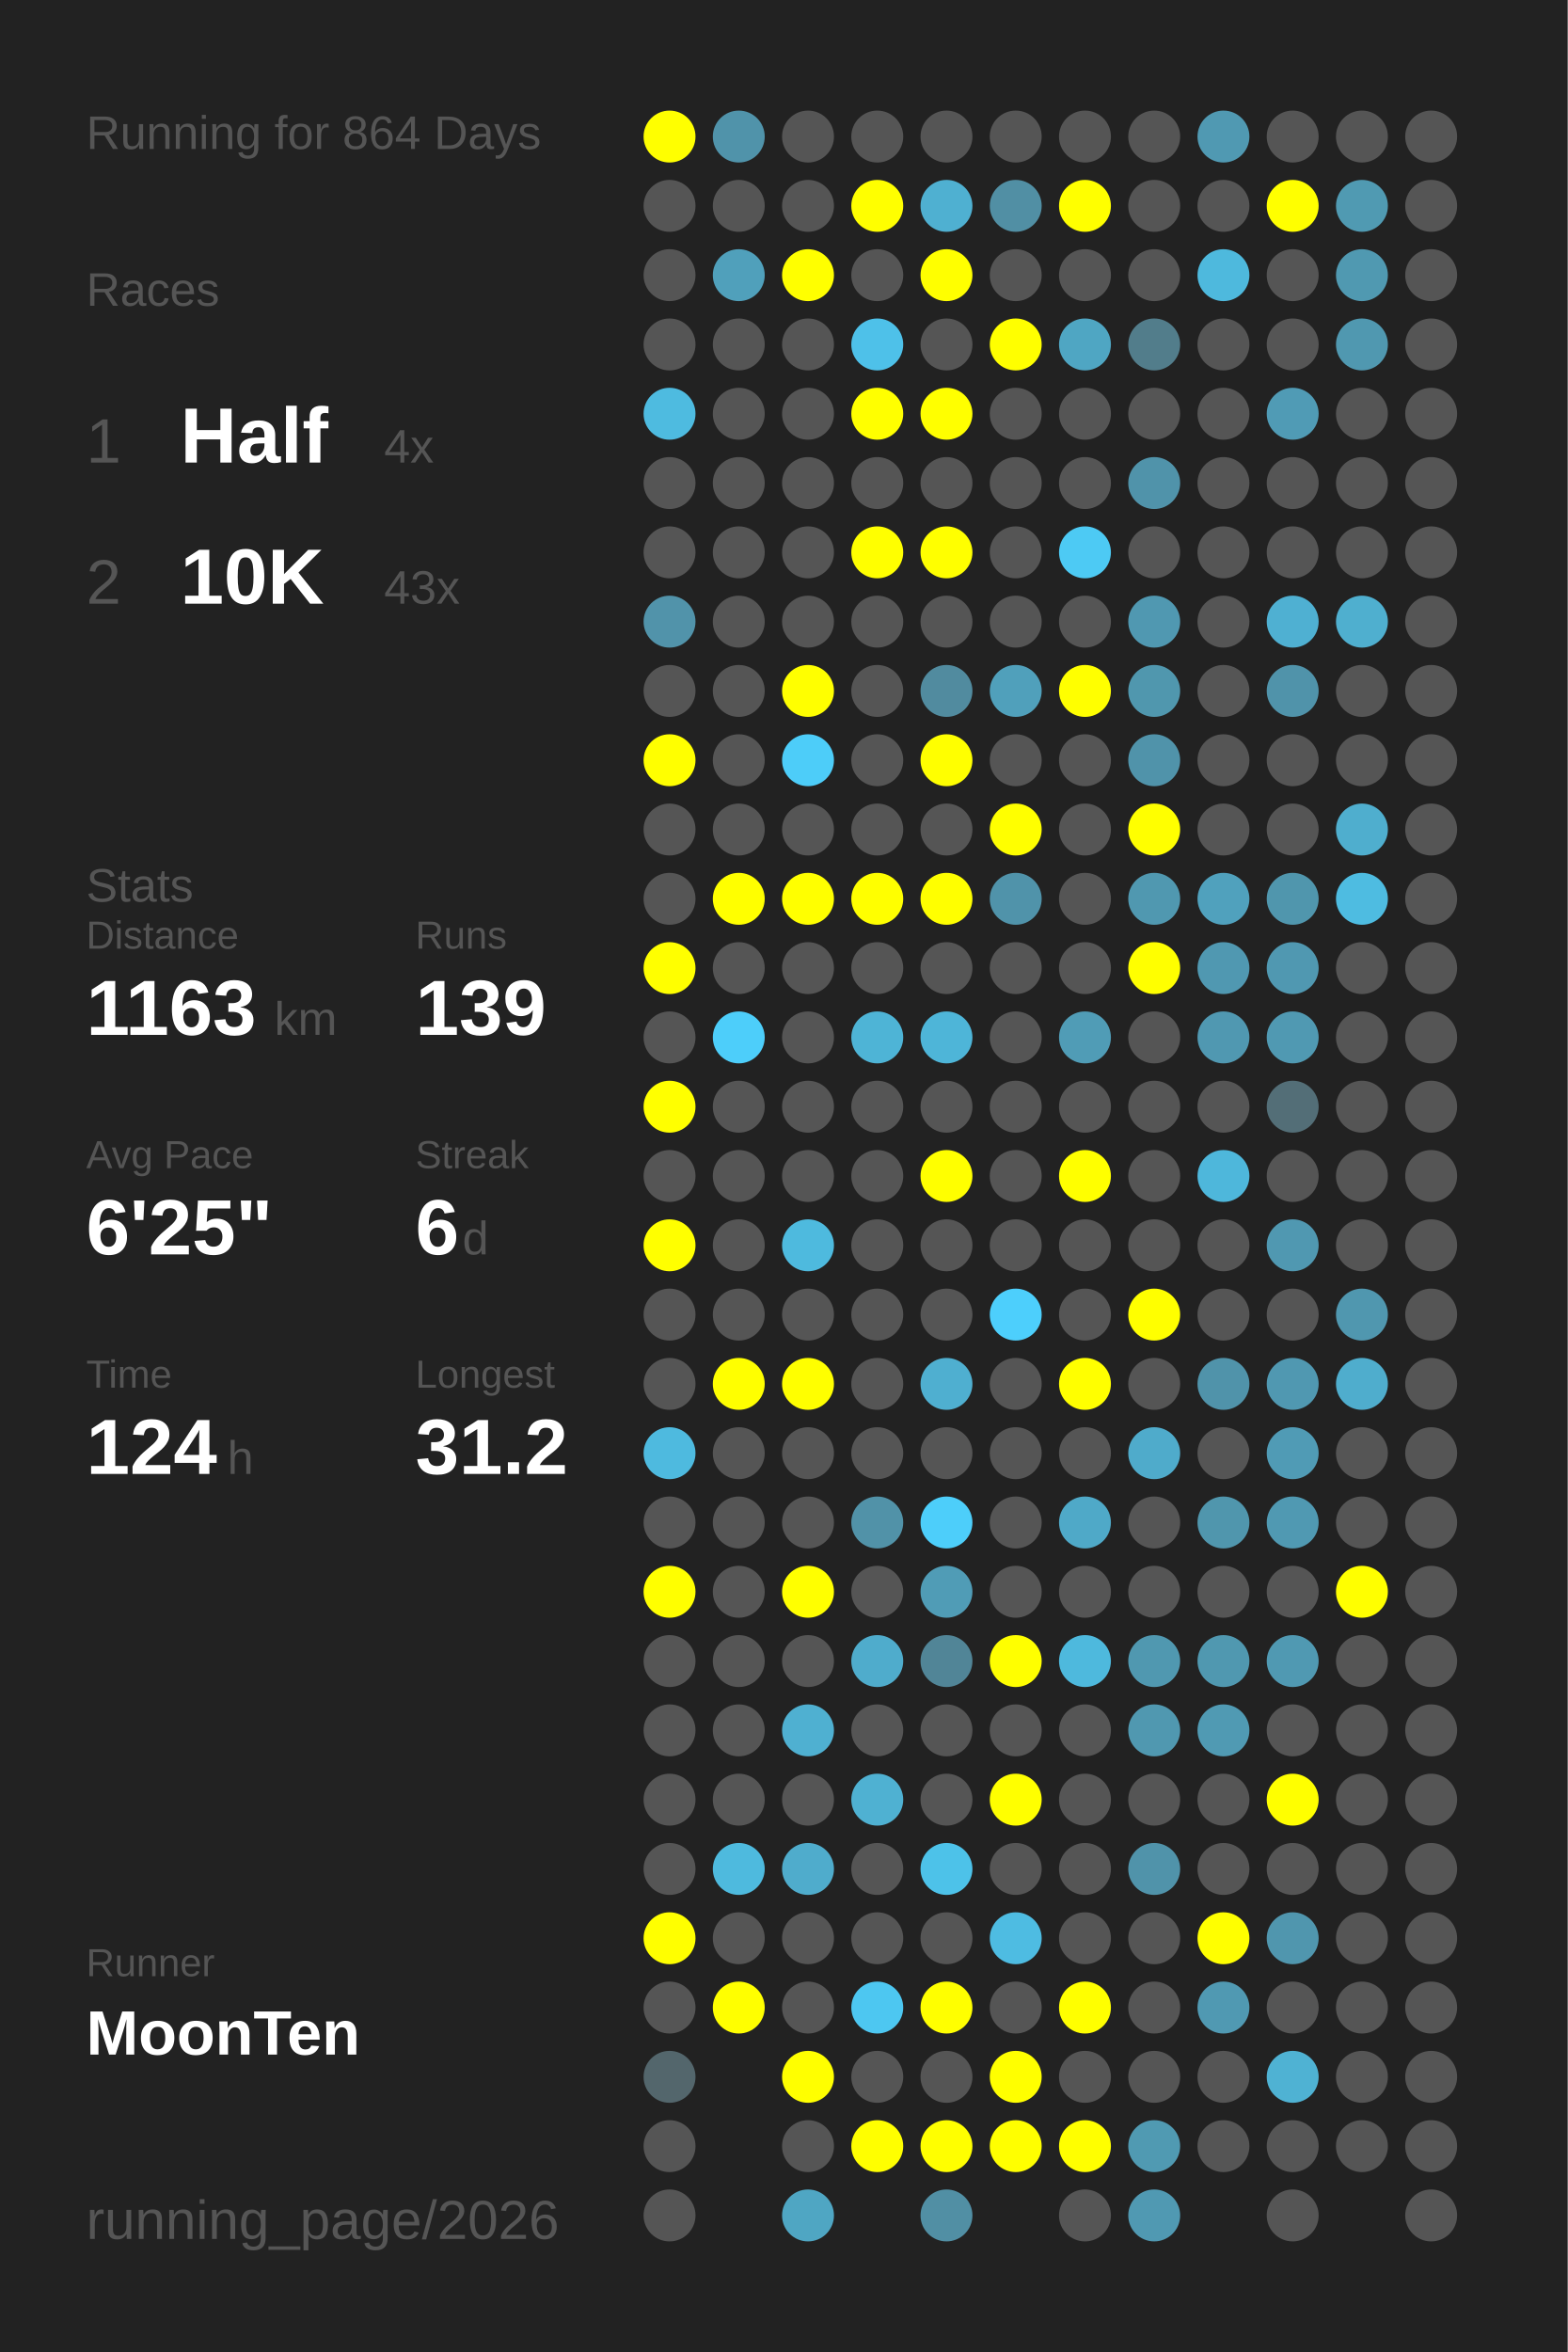
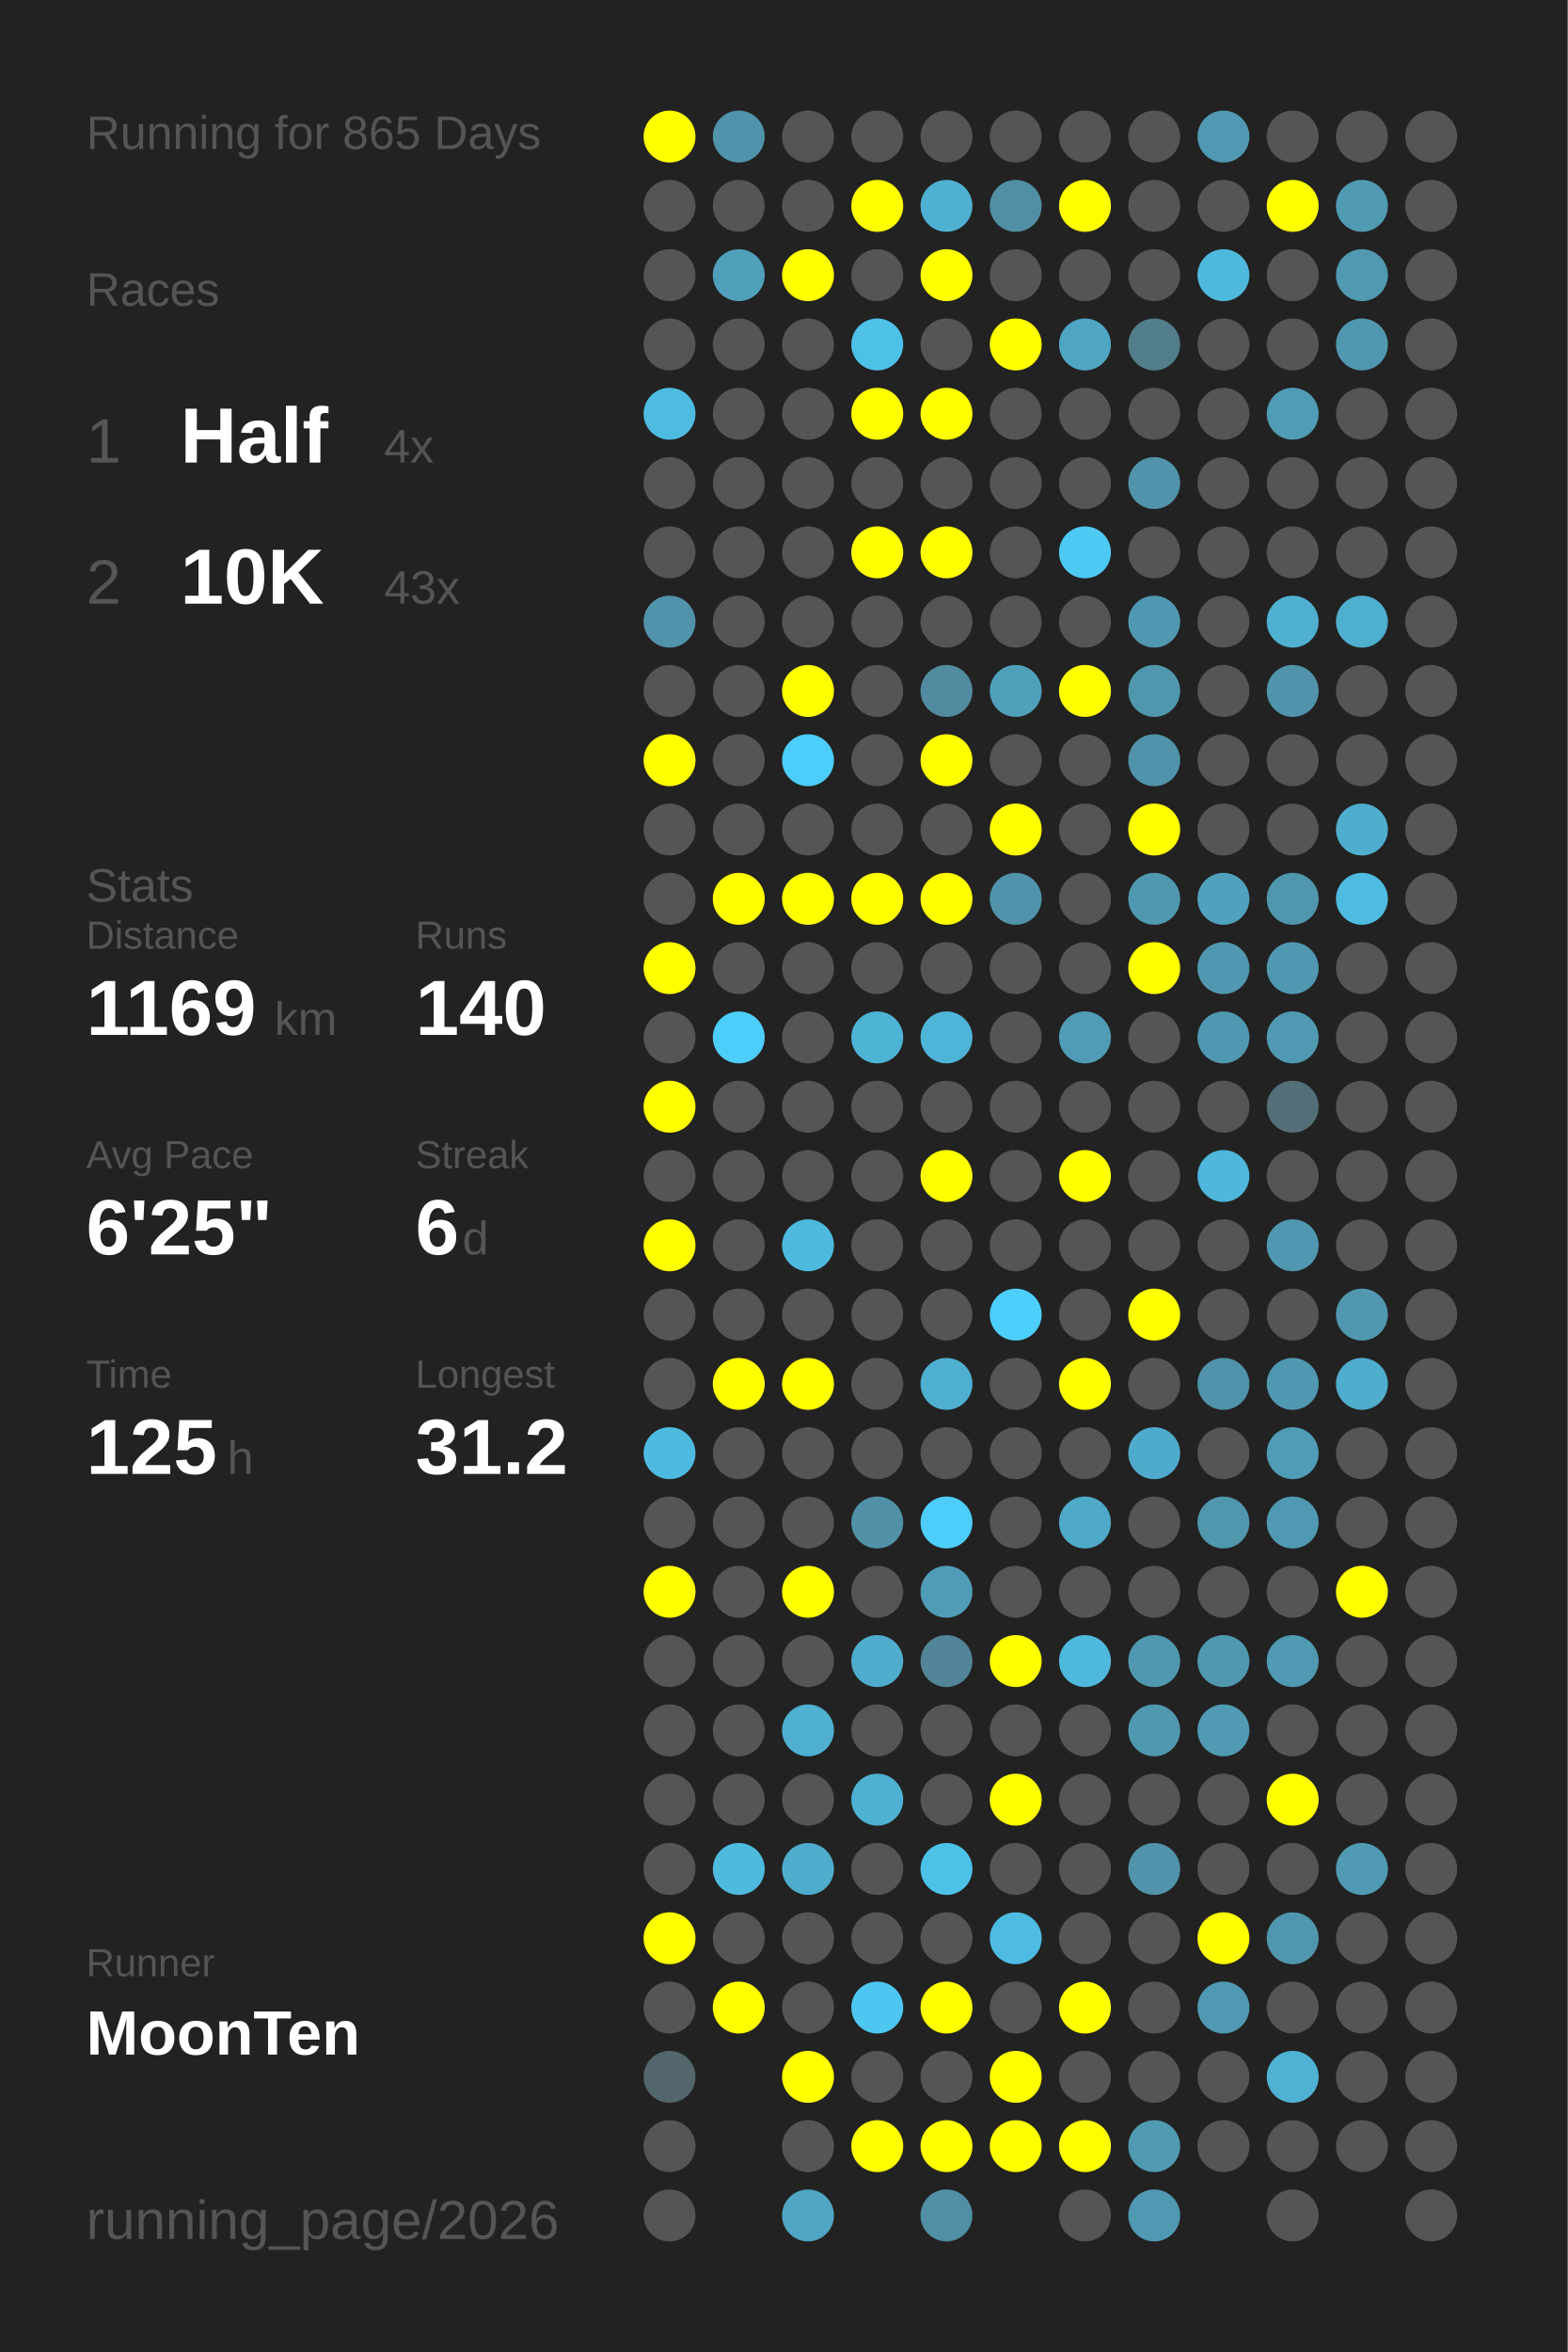
<svg xmlns="http://www.w3.org/2000/svg" baseProfile="full" height="300mm" version="1.1" viewBox="0,0,200,300" width="200mm">
  <defs />
  <rect fill="#222222" height="300" width="200" x="0" y="0" />
-   <text fill="#555555" style="font-size:6px; font-family:Arial;" x="11" y="19">Running for 864 Days</text>
+   <text fill="#555555" style="font-size:6px; font-family:Arial;" x="11" y="19">Running for 865 Days</text>
  <text fill="#555555" style="font-size:6px; font-family:Arial;" x="11" y="39">Races</text>
  <text fill="#555555" style="font-size:8px; font-family:Arial;" x="11" y="59">1</text>
  <text fill="#FFFFFF" style="font-size:10px; font-family:Arial; font-weight:bold;" x="23" y="59">Half</text>
  <text fill="#555555" style="font-size:6px; font-family:Arial;" x="49" y="59">4x</text>
  <text fill="#555555" style="font-size:8px; font-family:Arial;" x="11" y="77">2</text>
  <text fill="#FFFFFF" style="font-size:10px; font-family:Arial; font-weight:bold;" x="23" y="77">10K</text>
  <text fill="#555555" style="font-size:6px; font-family:Arial;" x="49" y="77">43x</text>
  <text fill="#555555" style="font-size:6px; font-family:Arial;" x="11" y="115">Stats</text>
  <text fill="#555555" style="font-size:5px; font-family:Arial;" x="11" y="121">Distance</text>
-   <text fill="#FFFFFF" style="font-size:10px; font-family:Arial; font-weight:bold;" x="11" y="132">1163</text>
+   <text fill="#FFFFFF" style="font-size:10px; font-family:Arial; font-weight:bold;" x="11" y="132">1169</text>
  <text fill="#555555" style="font-size:6px; font-family:Arial;" x="35" y="132">km</text>
  <text fill="#555555" style="font-size:5px; font-family:Arial;" x="53" y="121">Runs</text>
-   <text fill="#FFFFFF" style="font-size:10px; font-family:Arial; font-weight:bold;" x="53" y="132">139</text>
+   <text fill="#FFFFFF" style="font-size:10px; font-family:Arial; font-weight:bold;" x="53" y="132">140</text>
  <text fill="#555555" style="font-size:5px; font-family:Arial;" x="11" y="149">Avg Pace</text>
  <text fill="#FFFFFF" style="font-size:10px; font-family:Arial; font-weight:bold;" x="11" y="160">6'25"</text>
  <text fill="#555555" style="font-size:5px; font-family:Arial;" x="53" y="149">Streak</text>
  <text fill="#FFFFFF" style="font-size:10px; font-family:Arial; font-weight:bold;" x="53" y="160">6</text>
  <text fill="#555555" style="font-size:6px; font-family:Arial;" x="59" y="160">d</text>
  <text fill="#555555" style="font-size:5px; font-family:Arial;" x="11" y="177">Time</text>
-   <text fill="#FFFFFF" style="font-size:10px; font-family:Arial; font-weight:bold;" x="11" y="188">124</text>
+   <text fill="#FFFFFF" style="font-size:10px; font-family:Arial; font-weight:bold;" x="11" y="188">125</text>
  <text fill="#555555" style="font-size:6px; font-family:Arial;" x="29" y="188">h</text>
  <text fill="#555555" style="font-size:5px; font-family:Arial;" x="53" y="177">Longest</text>
  <text fill="#FFFFFF" style="font-size:10px; font-family:Arial; font-weight:bold;" x="53" y="188">31.2</text>
  <text fill="#555555" style="font-size:5px; font-family:Arial;" x="11" y="252.065">Runner</text>
  <text fill="#FFFFFF" style="font-size:8px; font-family:Arial; font-weight:bold;" x="11" y="262.065">MoonTen</text>
  <text fill="#555555" style="font-size:7px; font-family:Arial;" x="11" y="285.581">running_page/2026</text>
  <circle cx="85.417" cy="17.419" fill="#FFFF00" r="3.312" />
  <circle cx="85.417" cy="26.258" fill="#555555" r="3.312" />
  <circle cx="85.417" cy="35.097" fill="#555555" r="3.312" />
  <circle cx="85.417" cy="43.935" fill="#555555" r="3.312" />
  <circle cx="85.417" cy="52.774" fill="#4ebbe0" r="3.312" />
  <circle cx="85.417" cy="61.613" fill="#555555" r="3.312" />
  <circle cx="85.417" cy="70.452" fill="#555555" r="3.312" />
  <circle cx="85.417" cy="79.29" fill="#5193aa" r="3.312" />
  <circle cx="85.417" cy="88.129" fill="#555555" r="3.312" />
  <circle cx="85.417" cy="96.968" fill="#FFFF00" r="3.312" />
  <circle cx="85.417" cy="105.806" fill="#555555" r="3.312" />
  <circle cx="85.417" cy="114.645" fill="#555555" r="3.312" />
  <circle cx="85.417" cy="123.484" fill="#FFFF00" r="3.312" />
  <circle cx="85.417" cy="132.323" fill="#555555" r="3.312" />
  <circle cx="85.417" cy="141.161" fill="#FFFF00" r="3.312" />
  <circle cx="85.417" cy="150" fill="#555555" r="3.312" />
  <circle cx="85.417" cy="158.839" fill="#FFFF00" r="3.312" />
  <circle cx="85.417" cy="167.677" fill="#555555" r="3.312" />
  <circle cx="85.417" cy="176.516" fill="#555555" r="3.312" />
  <circle cx="85.417" cy="185.355" fill="#4ebadf" r="3.312" />
  <circle cx="85.417" cy="194.194" fill="#555555" r="3.312" />
  <circle cx="85.417" cy="203.032" fill="#FFFF00" r="3.312" />
  <circle cx="85.417" cy="211.871" fill="#555555" r="3.312" />
  <circle cx="85.417" cy="220.71" fill="#555555" r="3.312" />
  <circle cx="85.417" cy="229.548" fill="#555555" r="3.312" />
  <circle cx="85.417" cy="238.387" fill="#555555" r="3.312" />
  <circle cx="85.417" cy="247.226" fill="#FFFF00" r="3.312" />
  <circle cx="85.417" cy="256.065" fill="#555555" r="3.312" />
  <circle cx="85.417" cy="264.903" fill="#53666c" r="3.312" />
  <circle cx="85.417" cy="273.742" fill="#555555" r="3.312" />
  <circle cx="85.417" cy="282.581" fill="#555555" r="3.312" />
  <circle cx="94.25" cy="17.419" fill="#5093aa" r="3.312" />
  <circle cx="94.25" cy="26.258" fill="#555555" r="3.312" />
  <circle cx="94.25" cy="35.097" fill="#50a0bb" r="3.312" />
  <circle cx="94.25" cy="43.935" fill="#555555" r="3.312" />
  <circle cx="94.25" cy="52.774" fill="#555555" r="3.312" />
  <circle cx="94.25" cy="61.613" fill="#555555" r="3.312" />
  <circle cx="94.25" cy="70.452" fill="#555555" r="3.312" />
  <circle cx="94.25" cy="79.29" fill="#555555" r="3.312" />
  <circle cx="94.25" cy="88.129" fill="#555555" r="3.312" />
  <circle cx="94.25" cy="96.968" fill="#555555" r="3.312" />
  <circle cx="94.25" cy="105.806" fill="#555555" r="3.312" />
  <circle cx="94.25" cy="114.645" fill="#FFFF00" r="3.312" />
  <circle cx="94.25" cy="123.484" fill="#555555" r="3.312" />
  <circle cx="94.25" cy="132.323" fill="#4dcefa" r="3.312" />
  <circle cx="94.25" cy="141.161" fill="#555555" r="3.312" />
  <circle cx="94.25" cy="150" fill="#555555" r="3.312" />
  <circle cx="94.25" cy="158.839" fill="#555555" r="3.312" />
  <circle cx="94.25" cy="167.677" fill="#555555" r="3.312" />
  <circle cx="94.25" cy="176.516" fill="#FFFF00" r="3.312" />
  <circle cx="94.25" cy="185.355" fill="#555555" r="3.312" />
  <circle cx="94.25" cy="194.194" fill="#555555" r="3.312" />
  <circle cx="94.25" cy="203.032" fill="#555555" r="3.312" />
  <circle cx="94.25" cy="211.871" fill="#555555" r="3.312" />
  <circle cx="94.25" cy="220.71" fill="#555555" r="3.312" />
  <circle cx="94.25" cy="229.548" fill="#555555" r="3.312" />
  <circle cx="94.25" cy="238.387" fill="#4ebade" r="3.312" />
  <circle cx="94.25" cy="247.226" fill="#555555" r="3.312" />
  <circle cx="94.25" cy="256.065" fill="#FFFF00" r="3.312" />
  <circle cx="103.083" cy="17.419" fill="#555555" r="3.312" />
  <circle cx="103.083" cy="26.258" fill="#555555" r="3.312" />
  <circle cx="103.083" cy="35.097" fill="#FFFF00" r="3.312" />
  <circle cx="103.083" cy="43.935" fill="#555555" r="3.312" />
  <circle cx="103.083" cy="52.774" fill="#555555" r="3.312" />
  <circle cx="103.083" cy="61.613" fill="#555555" r="3.312" />
  <circle cx="103.083" cy="70.452" fill="#555555" r="3.312" />
  <circle cx="103.083" cy="79.29" fill="#555555" r="3.312" />
  <circle cx="103.083" cy="88.129" fill="#FFFF00" r="3.312" />
  <circle cx="103.083" cy="96.968" fill="#4dcdf9" r="3.312" />
  <circle cx="103.083" cy="105.806" fill="#555555" r="3.312" />
  <circle cx="103.083" cy="114.645" fill="#FFFF00" r="3.312" />
  <circle cx="103.083" cy="123.484" fill="#555555" r="3.312" />
  <circle cx="103.083" cy="132.323" fill="#555555" r="3.312" />
  <circle cx="103.083" cy="141.161" fill="#555555" r="3.312" />
  <circle cx="103.083" cy="150" fill="#555555" r="3.312" />
  <circle cx="103.083" cy="158.839" fill="#4ebade" r="3.312" />
  <circle cx="103.083" cy="167.677" fill="#555555" r="3.312" />
  <circle cx="103.083" cy="176.516" fill="#FFFF00" r="3.312" />
  <circle cx="103.083" cy="185.355" fill="#555555" r="3.312" />
  <circle cx="103.083" cy="194.194" fill="#555555" r="3.312" />
  <circle cx="103.083" cy="203.032" fill="#FFFF00" r="3.312" />
  <circle cx="103.083" cy="211.871" fill="#555555" r="3.312" />
  <circle cx="103.083" cy="220.71" fill="#4fb0d1" r="3.312" />
  <circle cx="103.083" cy="229.548" fill="#555555" r="3.312" />
  <circle cx="103.083" cy="238.387" fill="#4faccc" r="3.312" />
  <circle cx="103.083" cy="247.226" fill="#555555" r="3.312" />
  <circle cx="103.083" cy="256.065" fill="#555555" r="3.312" />
  <circle cx="103.083" cy="264.903" fill="#FFFF00" r="3.312" />
  <circle cx="103.083" cy="273.742" fill="#555555" r="3.312" />
  <circle cx="103.083" cy="282.581" fill="#4fa6c3" r="3.312" />
  <circle cx="111.917" cy="17.419" fill="#555555" r="3.312" />
  <circle cx="111.917" cy="26.258" fill="#FFFF00" r="3.312" />
  <circle cx="111.917" cy="35.097" fill="#555555" r="3.312" />
  <circle cx="111.917" cy="43.935" fill="#4ec1e9" r="3.312" />
  <circle cx="111.917" cy="52.774" fill="#FFFF00" r="3.312" />
  <circle cx="111.917" cy="61.613" fill="#555555" r="3.312" />
  <circle cx="111.917" cy="70.452" fill="#FFFF00" r="3.312" />
  <circle cx="111.917" cy="79.29" fill="#555555" r="3.312" />
  <circle cx="111.917" cy="88.129" fill="#555555" r="3.312" />
  <circle cx="111.917" cy="96.968" fill="#555555" r="3.312" />
  <circle cx="111.917" cy="105.806" fill="#555555" r="3.312" />
  <circle cx="111.917" cy="114.645" fill="#FFFF00" r="3.312" />
  <circle cx="111.917" cy="123.484" fill="#555555" r="3.312" />
  <circle cx="111.917" cy="132.323" fill="#4eb4d6" r="3.312" />
  <circle cx="111.917" cy="141.161" fill="#555555" r="3.312" />
  <circle cx="111.917" cy="150" fill="#555555" r="3.312" />
  <circle cx="111.917" cy="158.839" fill="#555555" r="3.312" />
  <circle cx="111.917" cy="167.677" fill="#555555" r="3.312" />
  <circle cx="111.917" cy="176.516" fill="#555555" r="3.312" />
  <circle cx="111.917" cy="185.355" fill="#555555" r="3.312" />
  <circle cx="111.917" cy="194.194" fill="#5192a8" r="3.312" />
  <circle cx="111.917" cy="203.032" fill="#555555" r="3.312" />
  <circle cx="111.917" cy="211.871" fill="#4faccc" r="3.312" />
  <circle cx="111.917" cy="220.71" fill="#555555" r="3.312" />
  <circle cx="111.917" cy="229.548" fill="#4fb1d2" r="3.312" />
  <circle cx="111.917" cy="238.387" fill="#555555" r="3.312" />
  <circle cx="111.917" cy="247.226" fill="#555555" r="3.312" />
  <circle cx="111.917" cy="256.065" fill="#4dc7f1" r="3.312" />
  <circle cx="111.917" cy="264.903" fill="#555555" r="3.312" />
  <circle cx="111.917" cy="273.742" fill="#FFFF00" r="3.312" />
  <circle cx="120.75" cy="17.419" fill="#555555" r="3.312" />
  <circle cx="120.75" cy="26.258" fill="#4fb0d1" r="3.312" />
  <circle cx="120.75" cy="35.097" fill="#FFFF00" r="3.312" />
  <circle cx="120.75" cy="43.935" fill="#555555" r="3.312" />
  <circle cx="120.75" cy="52.774" fill="#FFFF00" r="3.312" />
  <circle cx="120.75" cy="61.613" fill="#555555" r="3.312" />
  <circle cx="120.75" cy="70.452" fill="#FFFF00" r="3.312" />
  <circle cx="120.75" cy="79.29" fill="#555555" r="3.312" />
  <circle cx="120.75" cy="88.129" fill="#518b9f" r="3.312" />
  <circle cx="120.75" cy="96.968" fill="#FFFF00" r="3.312" />
  <circle cx="120.75" cy="105.806" fill="#555555" r="3.312" />
  <circle cx="120.75" cy="114.645" fill="#FFFF00" r="3.312" />
  <circle cx="120.75" cy="123.484" fill="#555555" r="3.312" />
  <circle cx="120.75" cy="132.323" fill="#4eb5d8" r="3.312" />
  <circle cx="120.75" cy="141.161" fill="#555555" r="3.312" />
  <circle cx="120.75" cy="150" fill="#FFFF00" r="3.312" />
  <circle cx="120.75" cy="158.839" fill="#555555" r="3.312" />
  <circle cx="120.75" cy="167.677" fill="#555555" r="3.312" />
  <circle cx="120.75" cy="176.516" fill="#4fafd0" r="3.312" />
  <circle cx="120.75" cy="185.355" fill="#555555" r="3.312" />
  <circle cx="120.75" cy="194.194" fill="#4dcefa" r="3.312" />
  <circle cx="120.75" cy="203.032" fill="#509cb6" r="3.312" />
  <circle cx="120.75" cy="211.871" fill="#518597" r="3.312" />
  <circle cx="120.75" cy="220.71" fill="#555555" r="3.312" />
  <circle cx="120.75" cy="229.548" fill="#555555" r="3.312" />
  <circle cx="120.75" cy="238.387" fill="#4dc2e9" r="3.312" />
  <circle cx="120.75" cy="247.226" fill="#555555" r="3.312" />
  <circle cx="120.75" cy="256.065" fill="#FFFF00" r="3.312" />
  <circle cx="120.75" cy="264.903" fill="#555555" r="3.312" />
  <circle cx="120.75" cy="273.742" fill="#FFFF00" r="3.312" />
  <circle cx="120.75" cy="282.581" fill="#518fa4" r="3.312" />
  <circle cx="129.583" cy="17.419" fill="#555555" r="3.312" />
  <circle cx="129.583" cy="26.258" fill="#518fa4" r="3.312" />
  <circle cx="129.583" cy="35.097" fill="#555555" r="3.312" />
  <circle cx="129.583" cy="43.935" fill="#FFFF00" r="3.312" />
  <circle cx="129.583" cy="52.774" fill="#555555" r="3.312" />
  <circle cx="129.583" cy="61.613" fill="#555555" r="3.312" />
  <circle cx="129.583" cy="70.452" fill="#555555" r="3.312" />
  <circle cx="129.583" cy="79.29" fill="#555555" r="3.312" />
  <circle cx="129.583" cy="88.129" fill="#50a0bb" r="3.312" />
  <circle cx="129.583" cy="96.968" fill="#555555" r="3.312" />
  <circle cx="129.583" cy="105.806" fill="#FFFF00" r="3.312" />
  <circle cx="129.583" cy="114.645" fill="#5093aa" r="3.312" />
  <circle cx="129.583" cy="123.484" fill="#555555" r="3.312" />
  <circle cx="129.583" cy="132.323" fill="#555555" r="3.312" />
  <circle cx="129.583" cy="141.161" fill="#555555" r="3.312" />
  <circle cx="129.583" cy="150" fill="#555555" r="3.312" />
  <circle cx="129.583" cy="158.839" fill="#555555" r="3.312" />
  <circle cx="129.583" cy="167.677" fill="#4dcffc" r="3.312" />
  <circle cx="129.583" cy="176.516" fill="#555555" r="3.312" />
  <circle cx="129.583" cy="185.355" fill="#555555" r="3.312" />
  <circle cx="129.583" cy="194.194" fill="#555555" r="3.312" />
  <circle cx="129.583" cy="203.032" fill="#555555" r="3.312" />
  <circle cx="129.583" cy="211.871" fill="#FFFF00" r="3.312" />
  <circle cx="129.583" cy="220.71" fill="#555555" r="3.312" />
  <circle cx="129.583" cy="229.548" fill="#FFFF00" r="3.312" />
  <circle cx="129.583" cy="238.387" fill="#555555" r="3.312" />
  <circle cx="129.583" cy="247.226" fill="#4ebce2" r="3.312" />
  <circle cx="129.583" cy="256.065" fill="#555555" r="3.312" />
  <circle cx="129.583" cy="264.903" fill="#FFFF00" r="3.312" />
  <circle cx="129.583" cy="273.742" fill="#FFFF00" r="3.312" />
  <circle cx="138.417" cy="17.419" fill="#555555" r="3.312" />
  <circle cx="138.417" cy="26.258" fill="#FFFF00" r="3.312" />
  <circle cx="138.417" cy="35.097" fill="#555555" r="3.312" />
  <circle cx="138.417" cy="43.935" fill="#4fa6c3" r="3.312" />
  <circle cx="138.417" cy="52.774" fill="#555555" r="3.312" />
  <circle cx="138.417" cy="61.613" fill="#555555" r="3.312" />
  <circle cx="138.417" cy="70.452" fill="#4dcaf4" r="3.312" />
  <circle cx="138.417" cy="79.29" fill="#555555" r="3.312" />
  <circle cx="138.417" cy="88.129" fill="#FFFF00" r="3.312" />
  <circle cx="138.417" cy="96.968" fill="#555555" r="3.312" />
  <circle cx="138.417" cy="105.806" fill="#555555" r="3.312" />
  <circle cx="138.417" cy="114.645" fill="#555555" r="3.312" />
  <circle cx="138.417" cy="123.484" fill="#555555" r="3.312" />
  <circle cx="138.417" cy="132.323" fill="#509cb6" r="3.312" />
  <circle cx="138.417" cy="141.161" fill="#555555" r="3.312" />
  <circle cx="138.417" cy="150" fill="#FFFF00" r="3.312" />
  <circle cx="138.417" cy="158.839" fill="#555555" r="3.312" />
  <circle cx="138.417" cy="167.677" fill="#555555" r="3.312" />
  <circle cx="138.417" cy="176.516" fill="#FFFF00" r="3.312" />
  <circle cx="138.417" cy="185.355" fill="#555555" r="3.312" />
  <circle cx="138.417" cy="194.194" fill="#4fa9c8" r="3.312" />
  <circle cx="138.417" cy="203.032" fill="#555555" r="3.312" />
  <circle cx="138.417" cy="211.871" fill="#4eb9dd" r="3.312" />
  <circle cx="138.417" cy="220.71" fill="#555555" r="3.312" />
  <circle cx="138.417" cy="229.548" fill="#555555" r="3.312" />
  <circle cx="138.417" cy="238.387" fill="#555555" r="3.312" />
  <circle cx="138.417" cy="247.226" fill="#555555" r="3.312" />
  <circle cx="138.417" cy="256.065" fill="#FFFF00" r="3.312" />
  <circle cx="138.417" cy="264.903" fill="#555555" r="3.312" />
  <circle cx="138.417" cy="273.742" fill="#FFFF00" r="3.312" />
  <circle cx="138.417" cy="282.581" fill="#555555" r="3.312" />
  <circle cx="147.25" cy="17.419" fill="#555555" r="3.312" />
  <circle cx="147.25" cy="26.258" fill="#555555" r="3.312" />
  <circle cx="147.25" cy="35.097" fill="#555555" r="3.312" />
  <circle cx="147.25" cy="43.935" fill="#527d8b" r="3.312" />
  <circle cx="147.25" cy="52.774" fill="#555555" r="3.312" />
  <circle cx="147.25" cy="61.613" fill="#5093aa" r="3.312" />
  <circle cx="147.25" cy="70.452" fill="#555555" r="3.312" />
  <circle cx="147.25" cy="79.29" fill="#5098b1" r="3.312" />
  <circle cx="147.25" cy="88.129" fill="#5097ae" r="3.312" />
  <circle cx="147.25" cy="96.968" fill="#5093aa" r="3.312" />
  <circle cx="147.25" cy="105.806" fill="#FFFF00" r="3.312" />
  <circle cx="147.25" cy="114.645" fill="#5098b0" r="3.312" />
  <circle cx="147.25" cy="123.484" fill="#FFFF00" r="3.312" />
  <circle cx="147.25" cy="132.323" fill="#555555" r="3.312" />
  <circle cx="147.25" cy="141.161" fill="#555555" r="3.312" />
  <circle cx="147.25" cy="150" fill="#555555" r="3.312" />
  <circle cx="147.25" cy="158.839" fill="#555555" r="3.312" />
  <circle cx="147.25" cy="167.677" fill="#FFFF00" r="3.312" />
  <circle cx="147.25" cy="176.516" fill="#555555" r="3.312" />
  <circle cx="147.25" cy="185.355" fill="#4fabcb" r="3.312" />
  <circle cx="147.25" cy="194.194" fill="#555555" r="3.312" />
  <circle cx="147.25" cy="203.032" fill="#555555" r="3.312" />
  <circle cx="147.25" cy="211.871" fill="#5098b0" r="3.312" />
  <circle cx="147.25" cy="220.71" fill="#5098b0" r="3.312" />
  <circle cx="147.25" cy="229.548" fill="#555555" r="3.312" />
  <circle cx="147.25" cy="238.387" fill="#5093aa" r="3.312" />
  <circle cx="147.25" cy="247.226" fill="#555555" r="3.312" />
  <circle cx="147.25" cy="256.065" fill="#555555" r="3.312" />
  <circle cx="147.25" cy="264.903" fill="#555555" r="3.312" />
  <circle cx="147.25" cy="273.742" fill="#509ab2" r="3.312" />
  <circle cx="147.25" cy="282.581" fill="#5099b2" r="3.312" />
  <circle cx="156.083" cy="17.419" fill="#5099b2" r="3.312" />
  <circle cx="156.083" cy="26.258" fill="#555555" r="3.312" />
  <circle cx="156.083" cy="35.097" fill="#4eb9dd" r="3.312" />
  <circle cx="156.083" cy="43.935" fill="#555555" r="3.312" />
  <circle cx="156.083" cy="52.774" fill="#555555" r="3.312" />
  <circle cx="156.083" cy="61.613" fill="#555555" r="3.312" />
  <circle cx="156.083" cy="70.452" fill="#555555" r="3.312" />
  <circle cx="156.083" cy="79.29" fill="#555555" r="3.312" />
  <circle cx="156.083" cy="88.129" fill="#555555" r="3.312" />
  <circle cx="156.083" cy="96.968" fill="#555555" r="3.312" />
  <circle cx="156.083" cy="105.806" fill="#555555" r="3.312" />
  <circle cx="156.083" cy="114.645" fill="#50a1bd" r="3.312" />
  <circle cx="156.083" cy="123.484" fill="#5098b1" r="3.312" />
  <circle cx="156.083" cy="132.323" fill="#5098b1" r="3.312" />
  <circle cx="156.083" cy="141.161" fill="#555555" r="3.312" />
  <circle cx="156.083" cy="150" fill="#4eb7db" r="3.312" />
  <circle cx="156.083" cy="158.839" fill="#555555" r="3.312" />
  <circle cx="156.083" cy="167.677" fill="#555555" r="3.312" />
  <circle cx="156.083" cy="176.516" fill="#5093aa" r="3.312" />
  <circle cx="156.083" cy="185.355" fill="#555555" r="3.312" />
  <circle cx="156.083" cy="194.194" fill="#5096ad" r="3.312" />
  <circle cx="156.083" cy="203.032" fill="#555555" r="3.312" />
  <circle cx="156.083" cy="211.871" fill="#5098b0" r="3.312" />
  <circle cx="156.083" cy="220.71" fill="#509ab3" r="3.312" />
  <circle cx="156.083" cy="229.548" fill="#555555" r="3.312" />
  <circle cx="156.083" cy="238.387" fill="#555555" r="3.312" />
  <circle cx="156.083" cy="247.226" fill="#FFFF00" r="3.312" />
  <circle cx="156.083" cy="256.065" fill="#5099b2" r="3.312" />
  <circle cx="156.083" cy="264.903" fill="#555555" r="3.312" />
  <circle cx="156.083" cy="273.742" fill="#555555" r="3.312" />
  <circle cx="164.917" cy="17.419" fill="#555555" r="3.312" />
  <circle cx="164.917" cy="26.258" fill="#FFFF00" r="3.312" />
  <circle cx="164.917" cy="35.097" fill="#555555" r="3.312" />
  <circle cx="164.917" cy="43.935" fill="#555555" r="3.312" />
  <circle cx="164.917" cy="52.774" fill="#509bb5" r="3.312" />
  <circle cx="164.917" cy="61.613" fill="#555555" r="3.312" />
  <circle cx="164.917" cy="70.452" fill="#555555" r="3.312" />
  <circle cx="164.917" cy="79.29" fill="#4fb0d2" r="3.312" />
  <circle cx="164.917" cy="88.129" fill="#5093aa" r="3.312" />
  <circle cx="164.917" cy="96.968" fill="#555555" r="3.312" />
  <circle cx="164.917" cy="105.806" fill="#555555" r="3.312" />
  <circle cx="164.917" cy="114.645" fill="#5096ad" r="3.312" />
  <circle cx="164.917" cy="123.484" fill="#5098b1" r="3.312" />
  <circle cx="164.917" cy="132.323" fill="#5099b2" r="3.312" />
  <circle cx="164.917" cy="141.161" fill="#536e77" r="3.312" />
  <circle cx="164.917" cy="150" fill="#555555" r="3.312" />
  <circle cx="164.917" cy="158.839" fill="#5098b1" r="3.312" />
  <circle cx="164.917" cy="167.677" fill="#555555" r="3.312" />
  <circle cx="164.917" cy="176.516" fill="#5098b1" r="3.312" />
  <circle cx="164.917" cy="185.355" fill="#509bb5" r="3.312" />
  <circle cx="164.917" cy="194.194" fill="#5099b2" r="3.312" />
  <circle cx="164.917" cy="203.032" fill="#555555" r="3.312" />
  <circle cx="164.917" cy="211.871" fill="#5099b2" r="3.312" />
  <circle cx="164.917" cy="220.71" fill="#555555" r="3.312" />
  <circle cx="164.917" cy="229.548" fill="#FFFF00" r="3.312" />
  <circle cx="164.917" cy="238.387" fill="#555555" r="3.312" />
  <circle cx="164.917" cy="247.226" fill="#5096ae" r="3.312" />
  <circle cx="164.917" cy="256.065" fill="#555555" r="3.312" />
  <circle cx="164.917" cy="264.903" fill="#4fb2d3" r="3.312" />
  <circle cx="164.917" cy="273.742" fill="#555555" r="3.312" />
  <circle cx="164.917" cy="282.581" fill="#555555" r="3.312" />
  <circle cx="173.75" cy="17.419" fill="#555555" r="3.312" />
  <circle cx="173.75" cy="26.258" fill="#509ab2" r="3.312" />
  <circle cx="173.75" cy="35.097" fill="#5099b1" r="3.312" />
  <circle cx="173.75" cy="43.935" fill="#5098b0" r="3.312" />
  <circle cx="173.75" cy="52.774" fill="#555555" r="3.312" />
  <circle cx="173.75" cy="61.613" fill="#555555" r="3.312" />
  <circle cx="173.75" cy="70.452" fill="#555555" r="3.312" />
  <circle cx="173.75" cy="79.29" fill="#4fafcf" r="3.312" />
  <circle cx="173.75" cy="88.129" fill="#555555" r="3.312" />
  <circle cx="173.75" cy="96.968" fill="#555555" r="3.312" />
  <circle cx="173.75" cy="105.806" fill="#4faece" r="3.312" />
  <circle cx="173.75" cy="114.645" fill="#4ebce1" r="3.312" />
  <circle cx="173.75" cy="123.484" fill="#555555" r="3.312" />
  <circle cx="173.75" cy="132.323" fill="#555555" r="3.312" />
  <circle cx="173.75" cy="141.161" fill="#555555" r="3.312" />
  <circle cx="173.75" cy="150" fill="#555555" r="3.312" />
  <circle cx="173.75" cy="158.839" fill="#555555" r="3.312" />
  <circle cx="173.75" cy="167.677" fill="#5097af" r="3.312" />
  <circle cx="173.75" cy="176.516" fill="#4fadcd" r="3.312" />
  <circle cx="173.75" cy="185.355" fill="#555555" r="3.312" />
  <circle cx="173.75" cy="194.194" fill="#555555" r="3.312" />
  <circle cx="173.75" cy="203.032" fill="#FFFF00" r="3.312" />
  <circle cx="173.75" cy="211.871" fill="#555555" r="3.312" />
  <circle cx="173.75" cy="220.71" fill="#555555" r="3.312" />
  <circle cx="173.75" cy="229.548" fill="#555555" r="3.312" />
-   <circle cx="173.75" cy="238.387" fill="#555555" r="3.312" />
+   <circle cx="173.75" cy="238.387" fill="#509ab3" r="3.312" />
  <circle cx="173.75" cy="247.226" fill="#555555" r="3.312" />
  <circle cx="173.75" cy="256.065" fill="#555555" r="3.312" />
  <circle cx="173.75" cy="264.903" fill="#555555" r="3.312" />
  <circle cx="173.75" cy="273.742" fill="#555555" r="3.312" />
  <circle cx="182.583" cy="17.419" fill="#555555" r="3.312" />
  <circle cx="182.583" cy="26.258" fill="#555555" r="3.312" />
  <circle cx="182.583" cy="35.097" fill="#555555" r="3.312" />
  <circle cx="182.583" cy="43.935" fill="#555555" r="3.312" />
  <circle cx="182.583" cy="52.774" fill="#555555" r="3.312" />
  <circle cx="182.583" cy="61.613" fill="#555555" r="3.312" />
  <circle cx="182.583" cy="70.452" fill="#555555" r="3.312" />
  <circle cx="182.583" cy="79.29" fill="#555555" r="3.312" />
  <circle cx="182.583" cy="88.129" fill="#555555" r="3.312" />
  <circle cx="182.583" cy="96.968" fill="#555555" r="3.312" />
  <circle cx="182.583" cy="105.806" fill="#555555" r="3.312" />
  <circle cx="182.583" cy="114.645" fill="#555555" r="3.312" />
  <circle cx="182.583" cy="123.484" fill="#555555" r="3.312" />
  <circle cx="182.583" cy="132.323" fill="#555555" r="3.312" />
  <circle cx="182.583" cy="141.161" fill="#555555" r="3.312" />
  <circle cx="182.583" cy="150" fill="#555555" r="3.312" />
  <circle cx="182.583" cy="158.839" fill="#555555" r="3.312" />
  <circle cx="182.583" cy="167.677" fill="#555555" r="3.312" />
  <circle cx="182.583" cy="176.516" fill="#555555" r="3.312" />
  <circle cx="182.583" cy="185.355" fill="#555555" r="3.312" />
  <circle cx="182.583" cy="194.194" fill="#555555" r="3.312" />
  <circle cx="182.583" cy="203.032" fill="#555555" r="3.312" />
  <circle cx="182.583" cy="211.871" fill="#555555" r="3.312" />
  <circle cx="182.583" cy="220.71" fill="#555555" r="3.312" />
  <circle cx="182.583" cy="229.548" fill="#555555" r="3.312" />
  <circle cx="182.583" cy="238.387" fill="#555555" r="3.312" />
  <circle cx="182.583" cy="247.226" fill="#555555" r="3.312" />
  <circle cx="182.583" cy="256.065" fill="#555555" r="3.312" />
  <circle cx="182.583" cy="264.903" fill="#555555" r="3.312" />
  <circle cx="182.583" cy="273.742" fill="#555555" r="3.312" />
  <circle cx="182.583" cy="282.581" fill="#555555" r="3.312" />
</svg>
